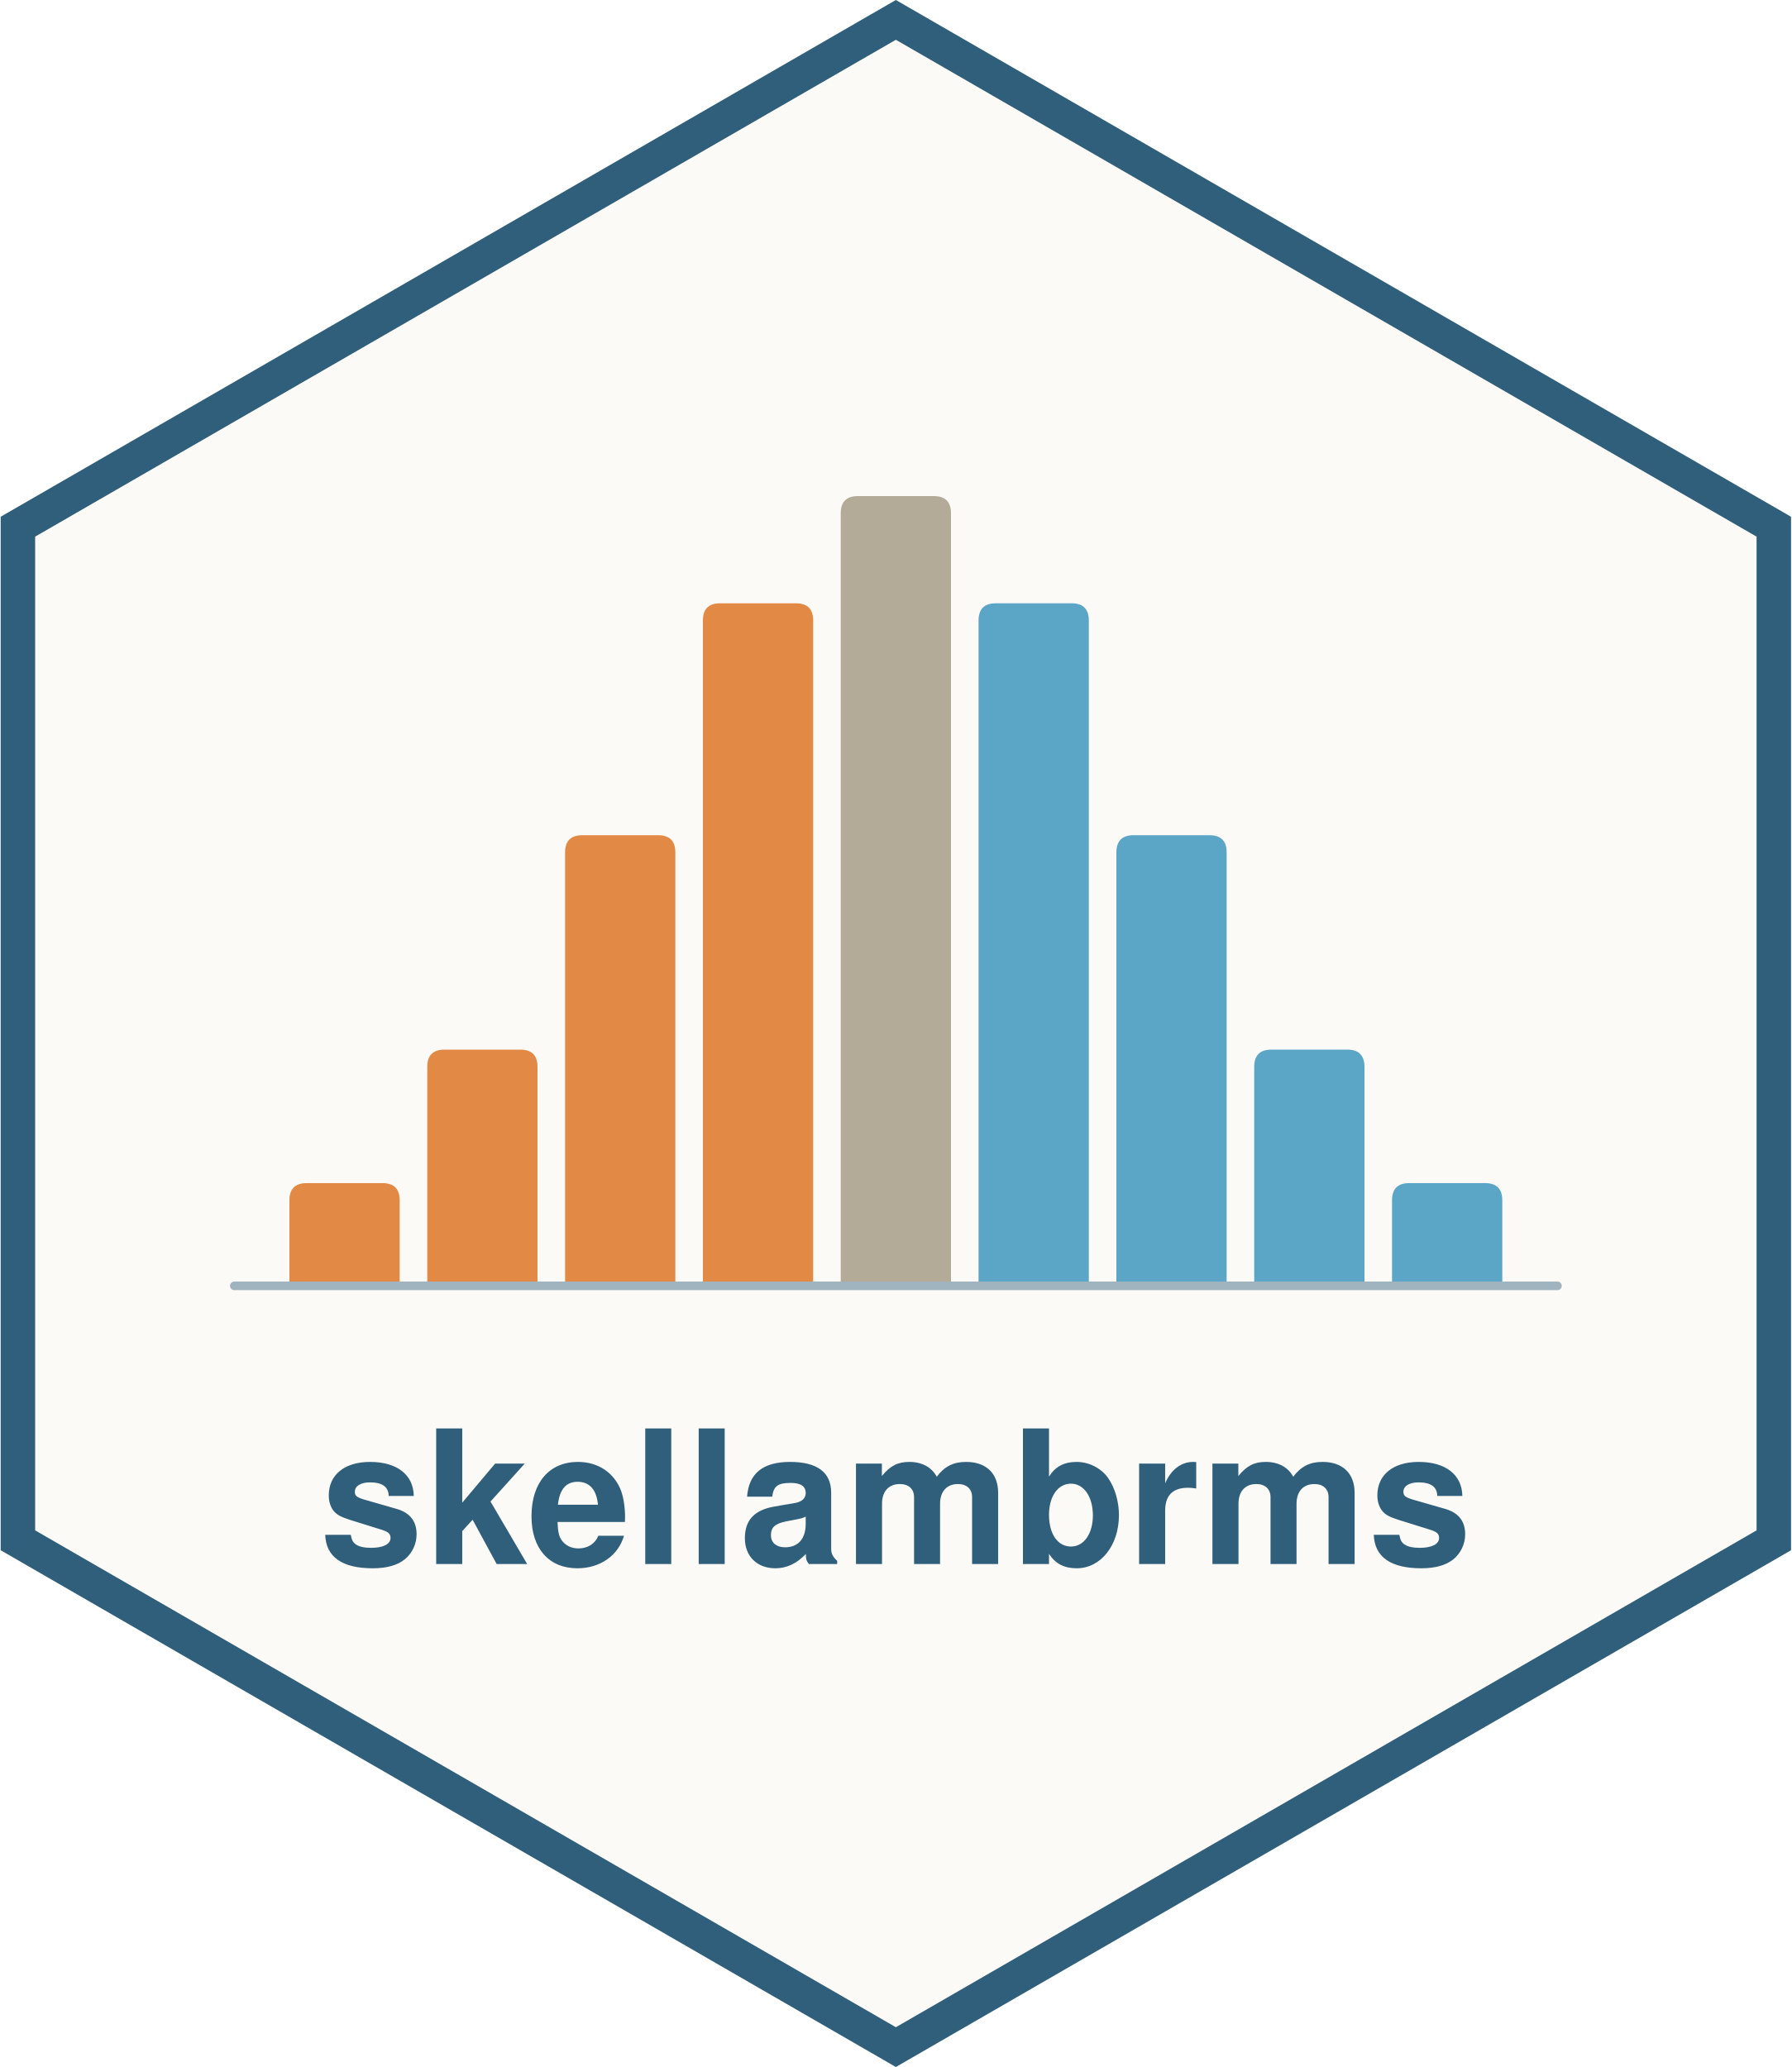
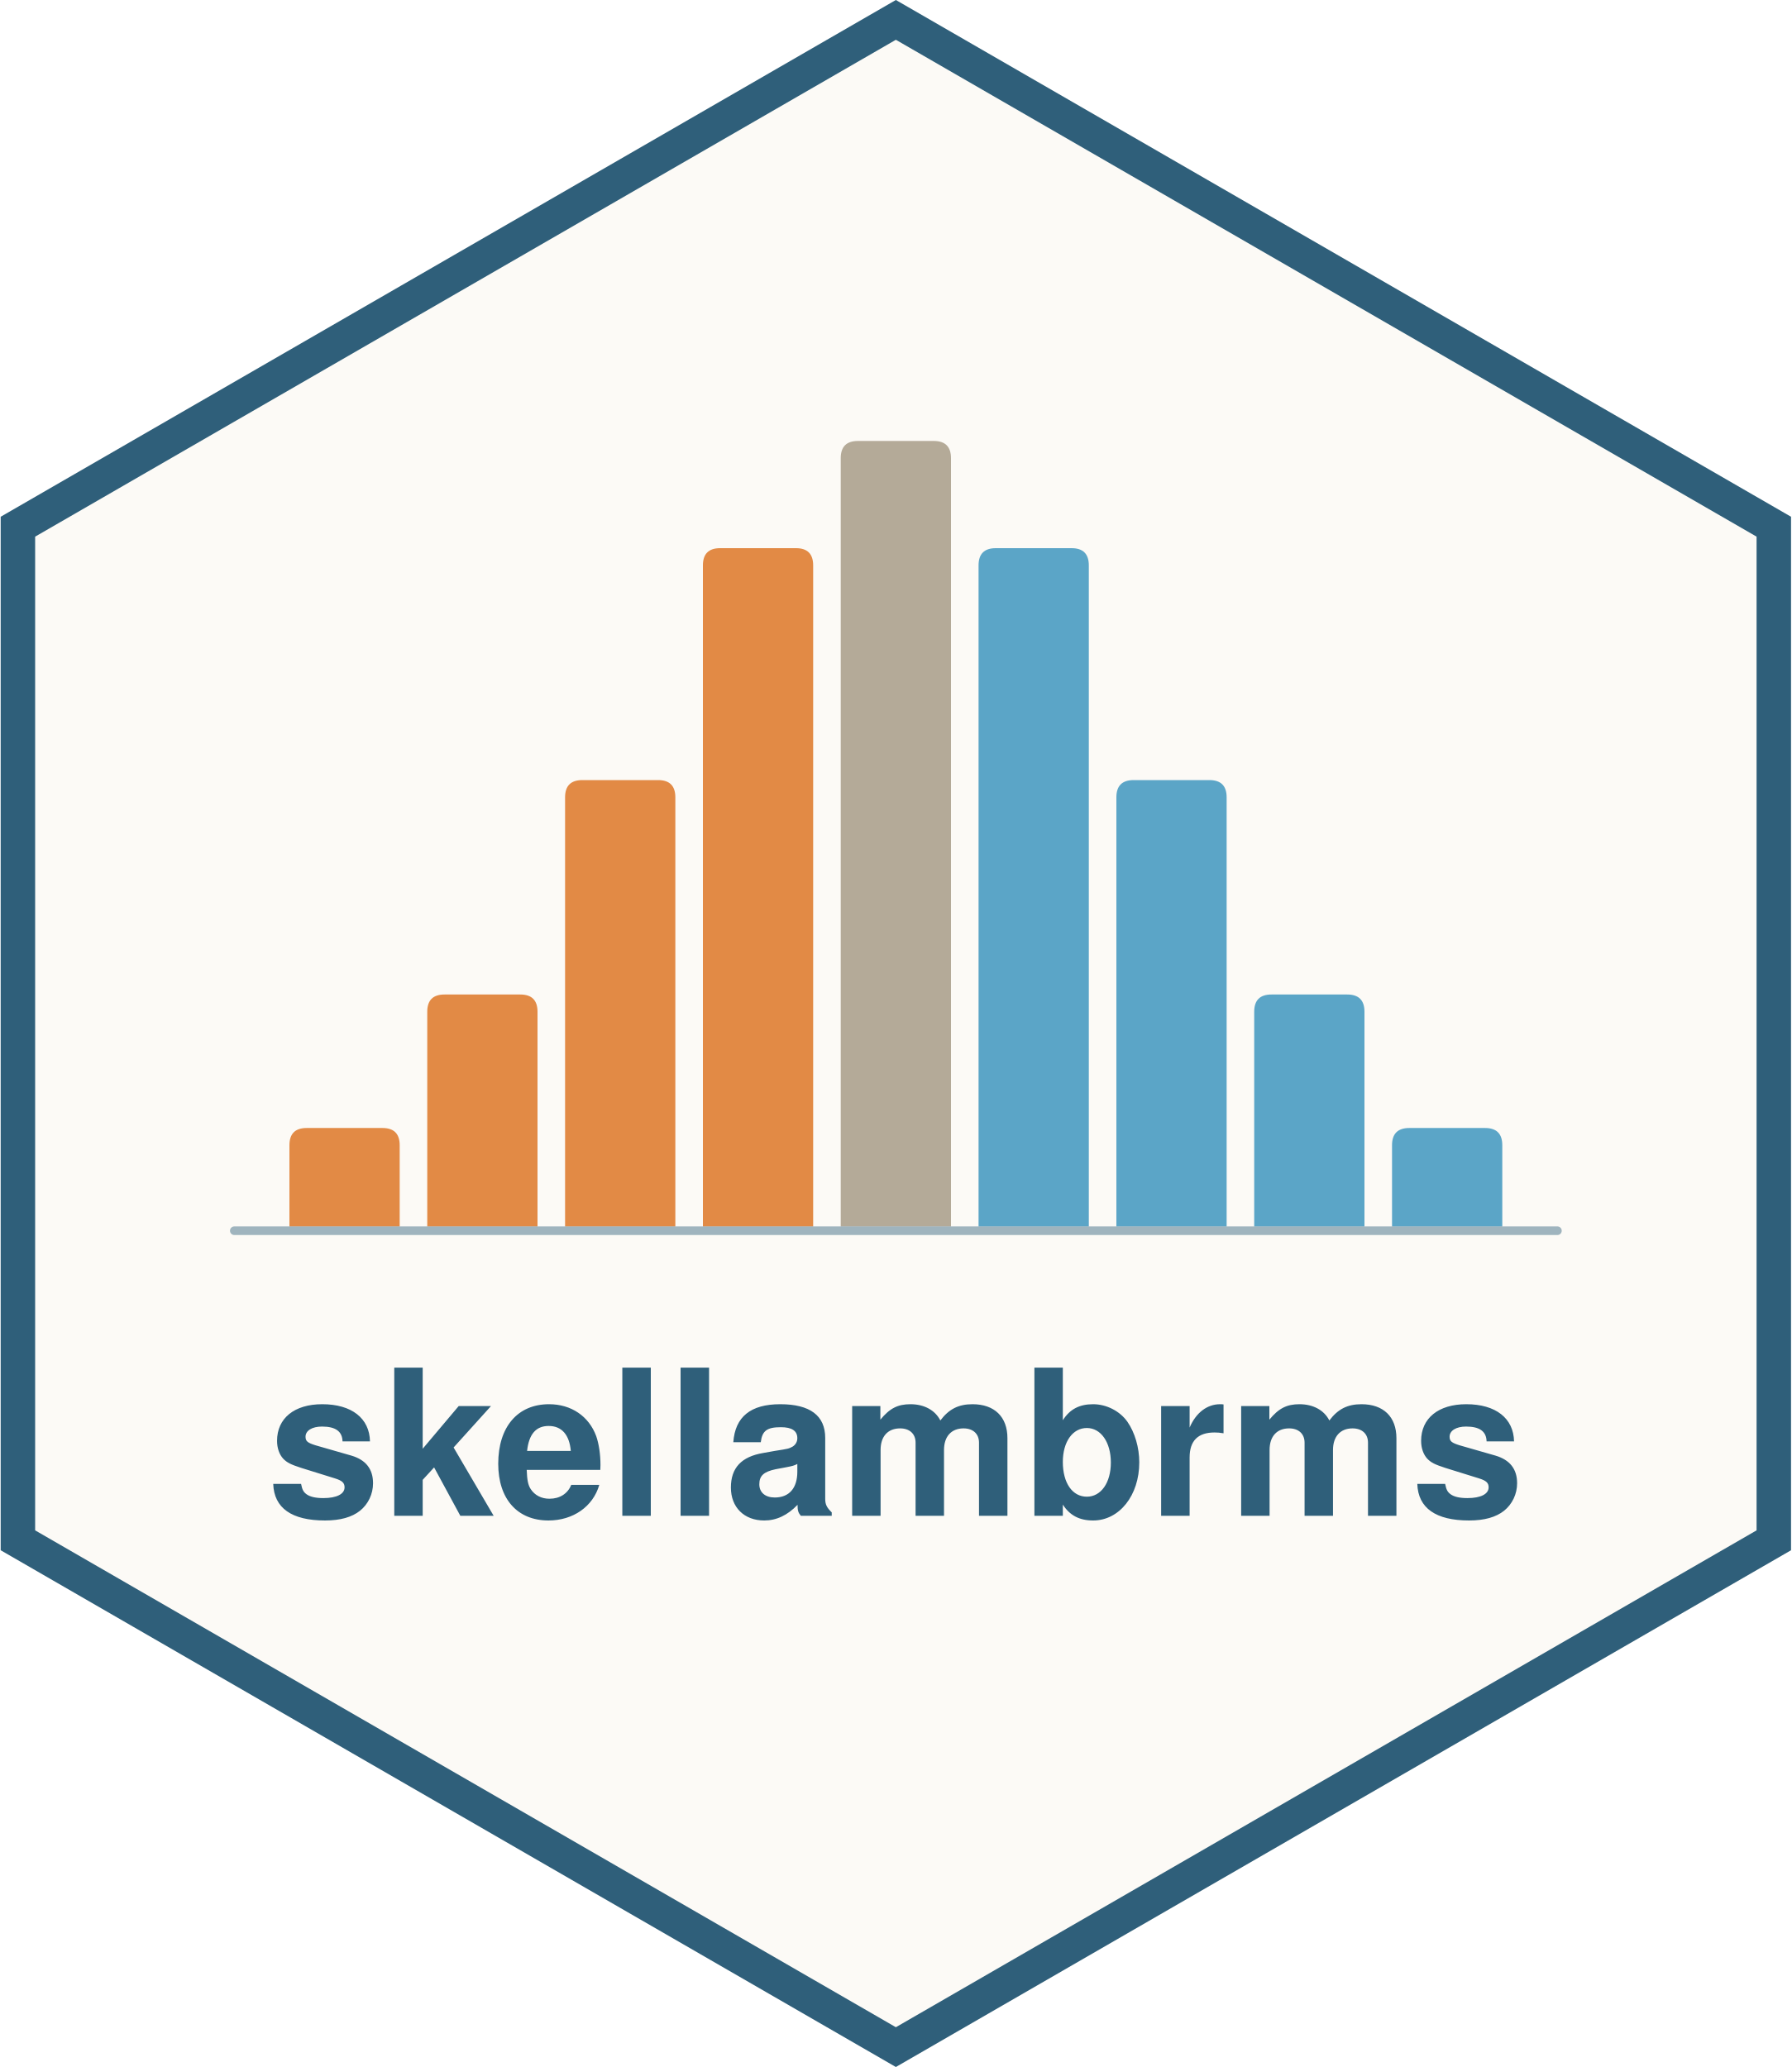
<svg xmlns="http://www.w3.org/2000/svg" width="520" height="600" viewBox="0 0 519.60 600">
  <defs>
    <clipPath id="hex">
      <polygon points="259.80,0.00 519.60,150.00 519.60,450.00 259.80,600.00 0.00,450.00 0.00,150.00" />
    </clipPath>
  </defs>
  <polygon points="259.80,0.00 519.60,150.00 519.60,450.00 259.80,600.00 0.00,450.00 0.00,150.00" fill="#FCFAF6" />
  <g clip-path="url(#hex)">
-     <path d="M83.80 372.00 V348.43 Q83.80 343.43 88.80 343.43 H110.80 Q115.80 343.43 115.80 348.43 V372.00 Z" fill="#E28A45" />
-     <path d="M123.80 372.00 V309.68 Q123.80 304.68 128.80 304.68 H150.80 Q155.80 304.68 155.80 309.68 V372.00 Z" fill="#E28A45" />
-     <path d="M163.80 372.00 V247.44 Q163.80 242.44 168.80 242.44 H190.80 Q195.80 242.44 195.80 247.44 V372.00 Z" fill="#E28A45" />
-     <path d="M203.80 372.00 V180.12 Q203.80 175.12 208.80 175.12 H230.80 Q235.80 175.12 235.80 180.12 V372.00 Z" fill="#E28A45" />
-     <path d="M243.80 372.00 V149.00 Q243.80 144.00 248.80 144.00 H270.80 Q275.80 144.00 275.80 149.00 V372.00 Z" fill="#B4AA98" />
-     <path d="M283.80 372.00 V180.12 Q283.80 175.12 288.80 175.12 H310.80 Q315.80 175.12 315.80 180.12 V372.00 Z" fill="#5BA5C7" />
-     <path d="M323.80 372.00 V247.44 Q323.80 242.44 328.80 242.44 H350.80 Q355.80 242.44 355.80 247.44 V372.00 Z" fill="#5BA5C7" />
-     <path d="M363.80 372.00 V309.68 Q363.80 304.68 368.80 304.68 H390.80 Q395.80 304.68 395.80 309.68 V372.00 Z" fill="#5BA5C7" />
-     <path d="M403.80 372.00 V348.43 Q403.80 343.43 408.80 343.43 H430.80 Q435.80 343.43 435.80 348.43 V372.00 Z" fill="#5BA5C7" />
-     <line x1="67.80" y1="373.25" x2="451.80" y2="373.25" stroke="#2F5F7A" stroke-width="2.5" stroke-linecap="round" opacity="0.45" />
-     <text x="259.80" y="454" text-anchor="middle" font-family="Helvetica, Arial, sans-serif" font-size="54" font-weight="600" letter-spacing="0.5" fill="#2F5F7A">skellambrms</text>
+     <path d="M83.80 356.00 V332.43 Q83.80 327.43 88.80 327.43 H110.80 Q115.80 327.43 115.80 332.43 V356.00 Z" fill="#E28A45" />
+     <path d="M123.80 356.00 V293.68 Q123.80 288.68 128.80 288.68 H150.80 Q155.80 288.68 155.80 293.68 V356.00 Z" fill="#E28A45" />
+     <path d="M163.80 356.00 V231.44 Q163.80 226.44 168.80 226.44 H190.80 Q195.80 226.44 195.80 231.44 V356.00 Z" fill="#E28A45" />
+     <path d="M203.80 356.00 V164.12 Q203.80 159.12 208.80 159.12 H230.80 Q235.80 159.12 235.80 164.12 V356.00 Z" fill="#E28A45" />
+     <path d="M243.80 356.00 V133.00 Q243.80 128.00 248.80 128.00 H270.80 Q275.80 128.00 275.80 133.00 V356.00 Z" fill="#B4AA98" />
+     <path d="M283.80 356.00 V164.12 Q283.80 159.12 288.80 159.12 H310.80 Q315.80 159.12 315.80 164.12 V356.00 Z" fill="#5BA5C7" />
+     <path d="M323.80 356.00 V231.44 Q323.80 226.44 328.80 226.44 H350.80 Q355.80 226.44 355.80 231.44 V356.00 Z" fill="#5BA5C7" />
+     <path d="M363.80 356.00 V293.68 Q363.80 288.68 368.80 288.68 H390.80 Q395.80 288.68 395.80 293.68 V356.00 Z" fill="#5BA5C7" />
+     <path d="M403.80 356.00 V332.43 Q403.80 327.43 408.80 327.43 H430.80 Q435.80 327.43 435.80 332.43 V356.00 Z" fill="#5BA5C7" />
+     <line x1="67.80" y1="357.25" x2="451.80" y2="357.25" stroke="#2F5F7A" stroke-width="2.5" stroke-linecap="round" opacity="0.45" />
+     <text x="259.80" y="440" text-anchor="middle" font-family="Helvetica, Arial, sans-serif" font-size="59" font-weight="600" letter-spacing="0.5" fill="#2F5F7A">skellambrms</text>
  </g>
  <polygon points="259.80,0.00 519.60,150.00 519.60,450.00 259.80,600.00 0.00,450.00 0.00,150.00" fill="none" stroke="#2F5F7A" stroke-width="20" clip-path="url(#hex)" />
</svg>
